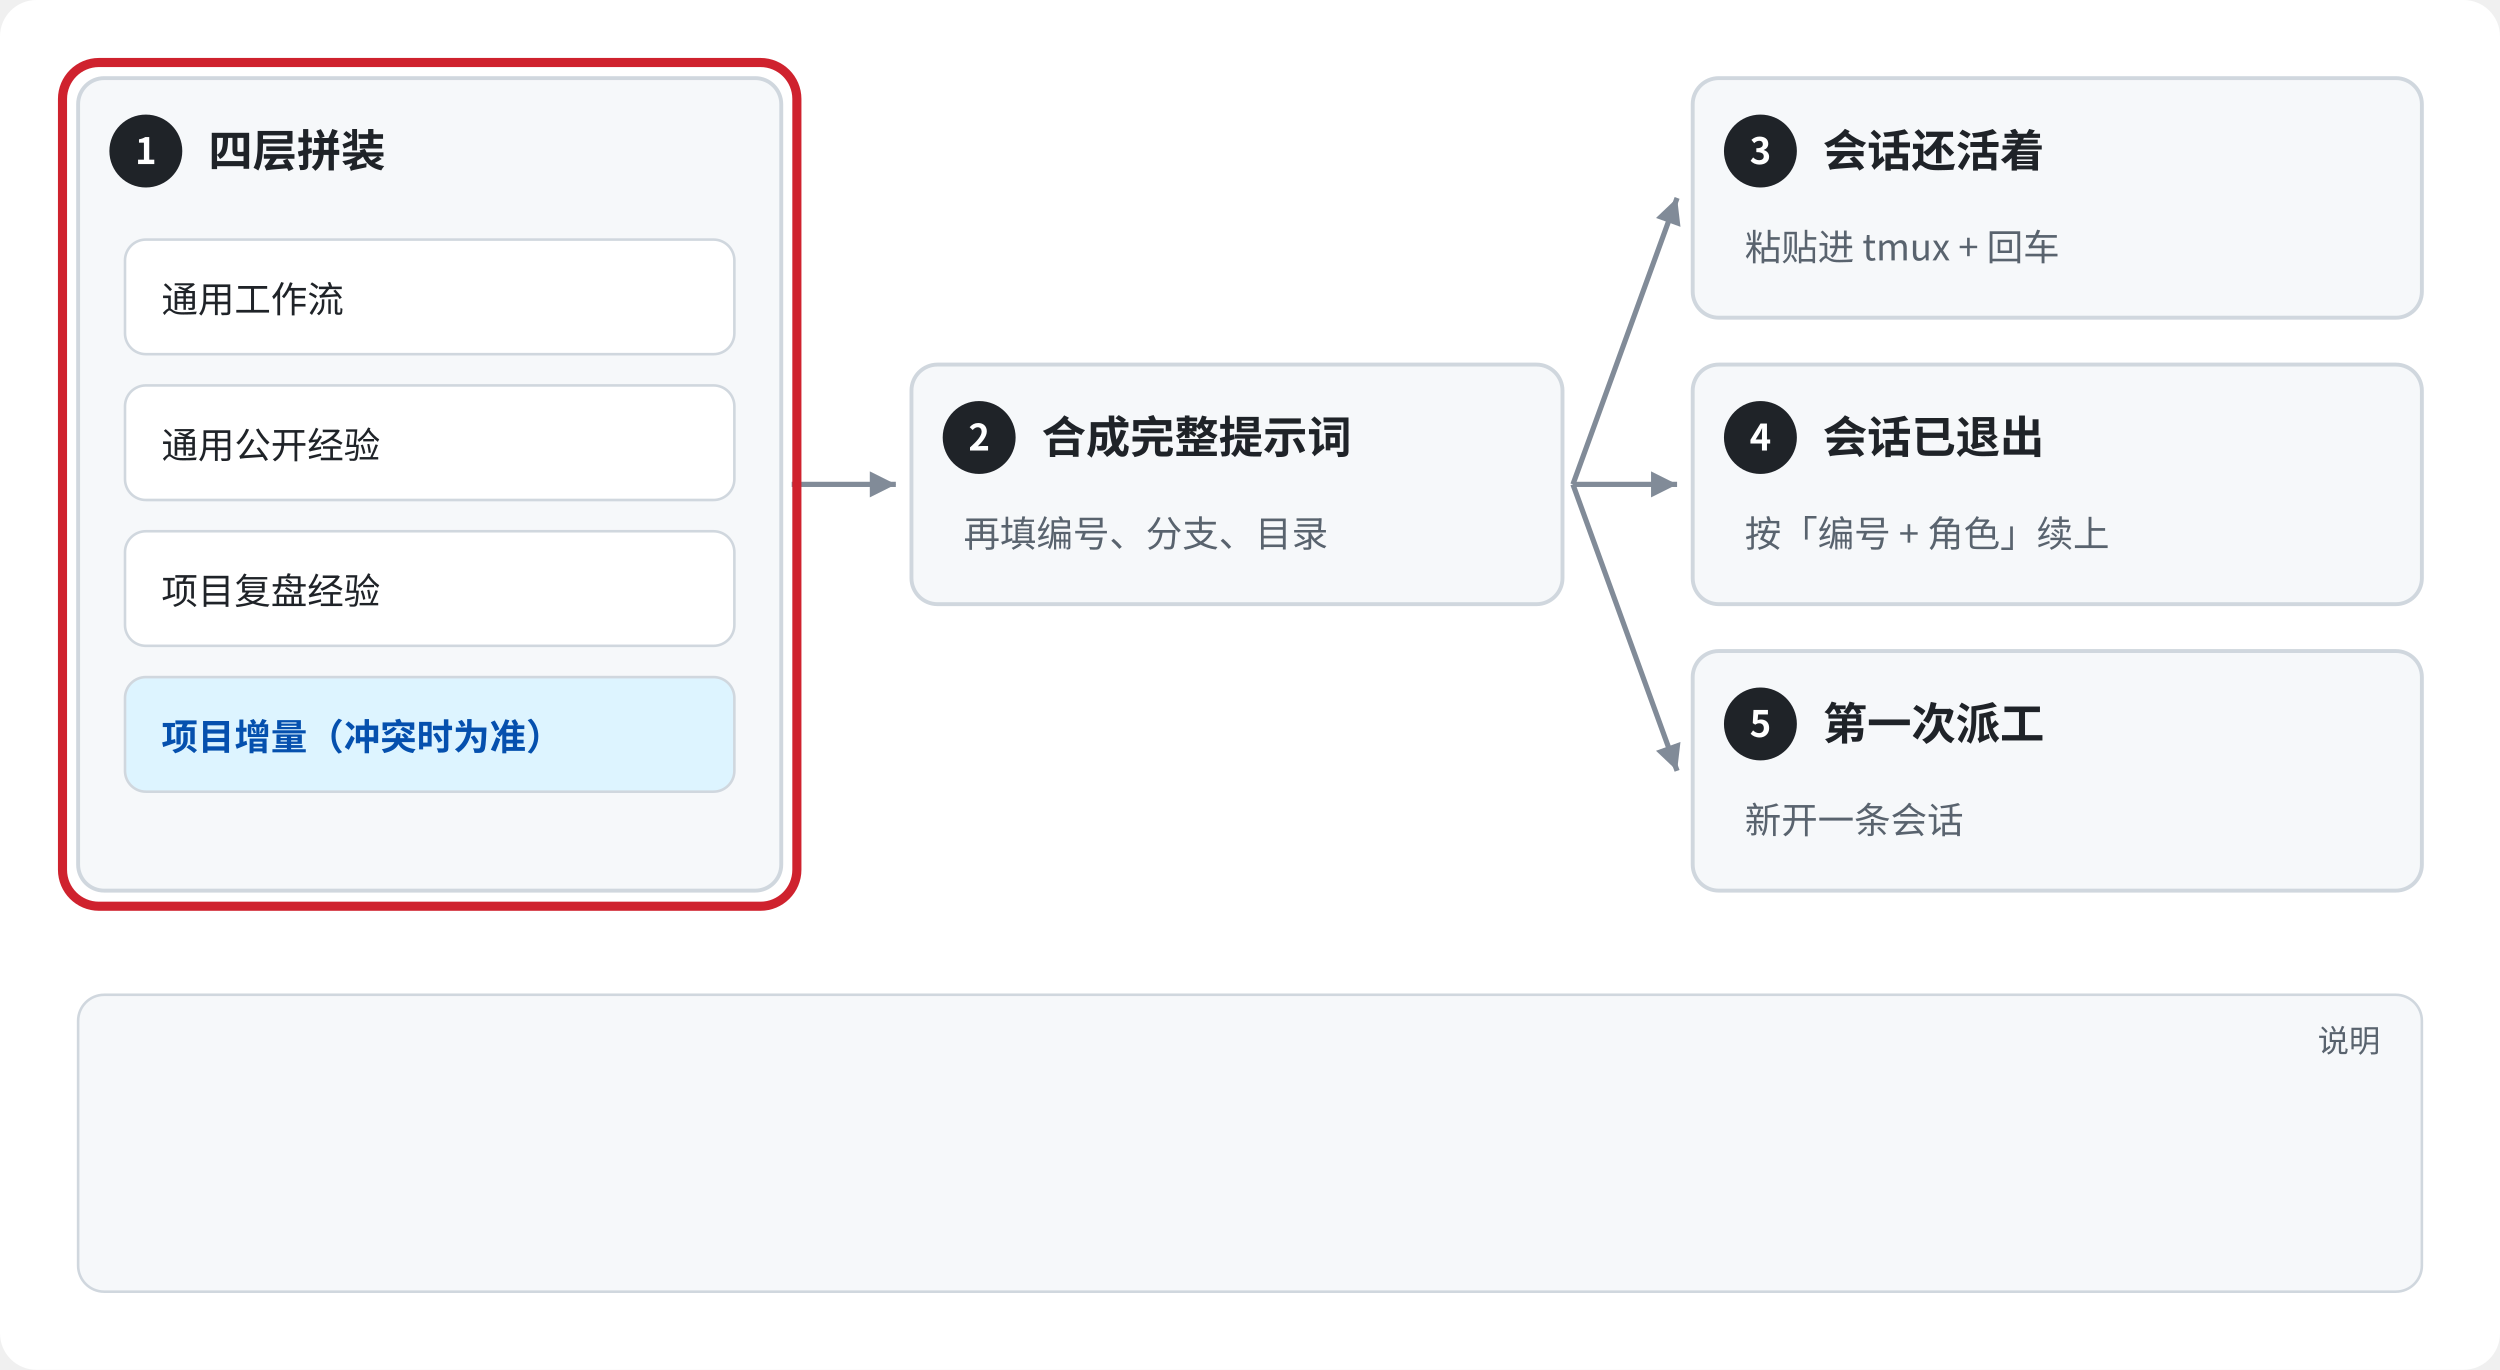
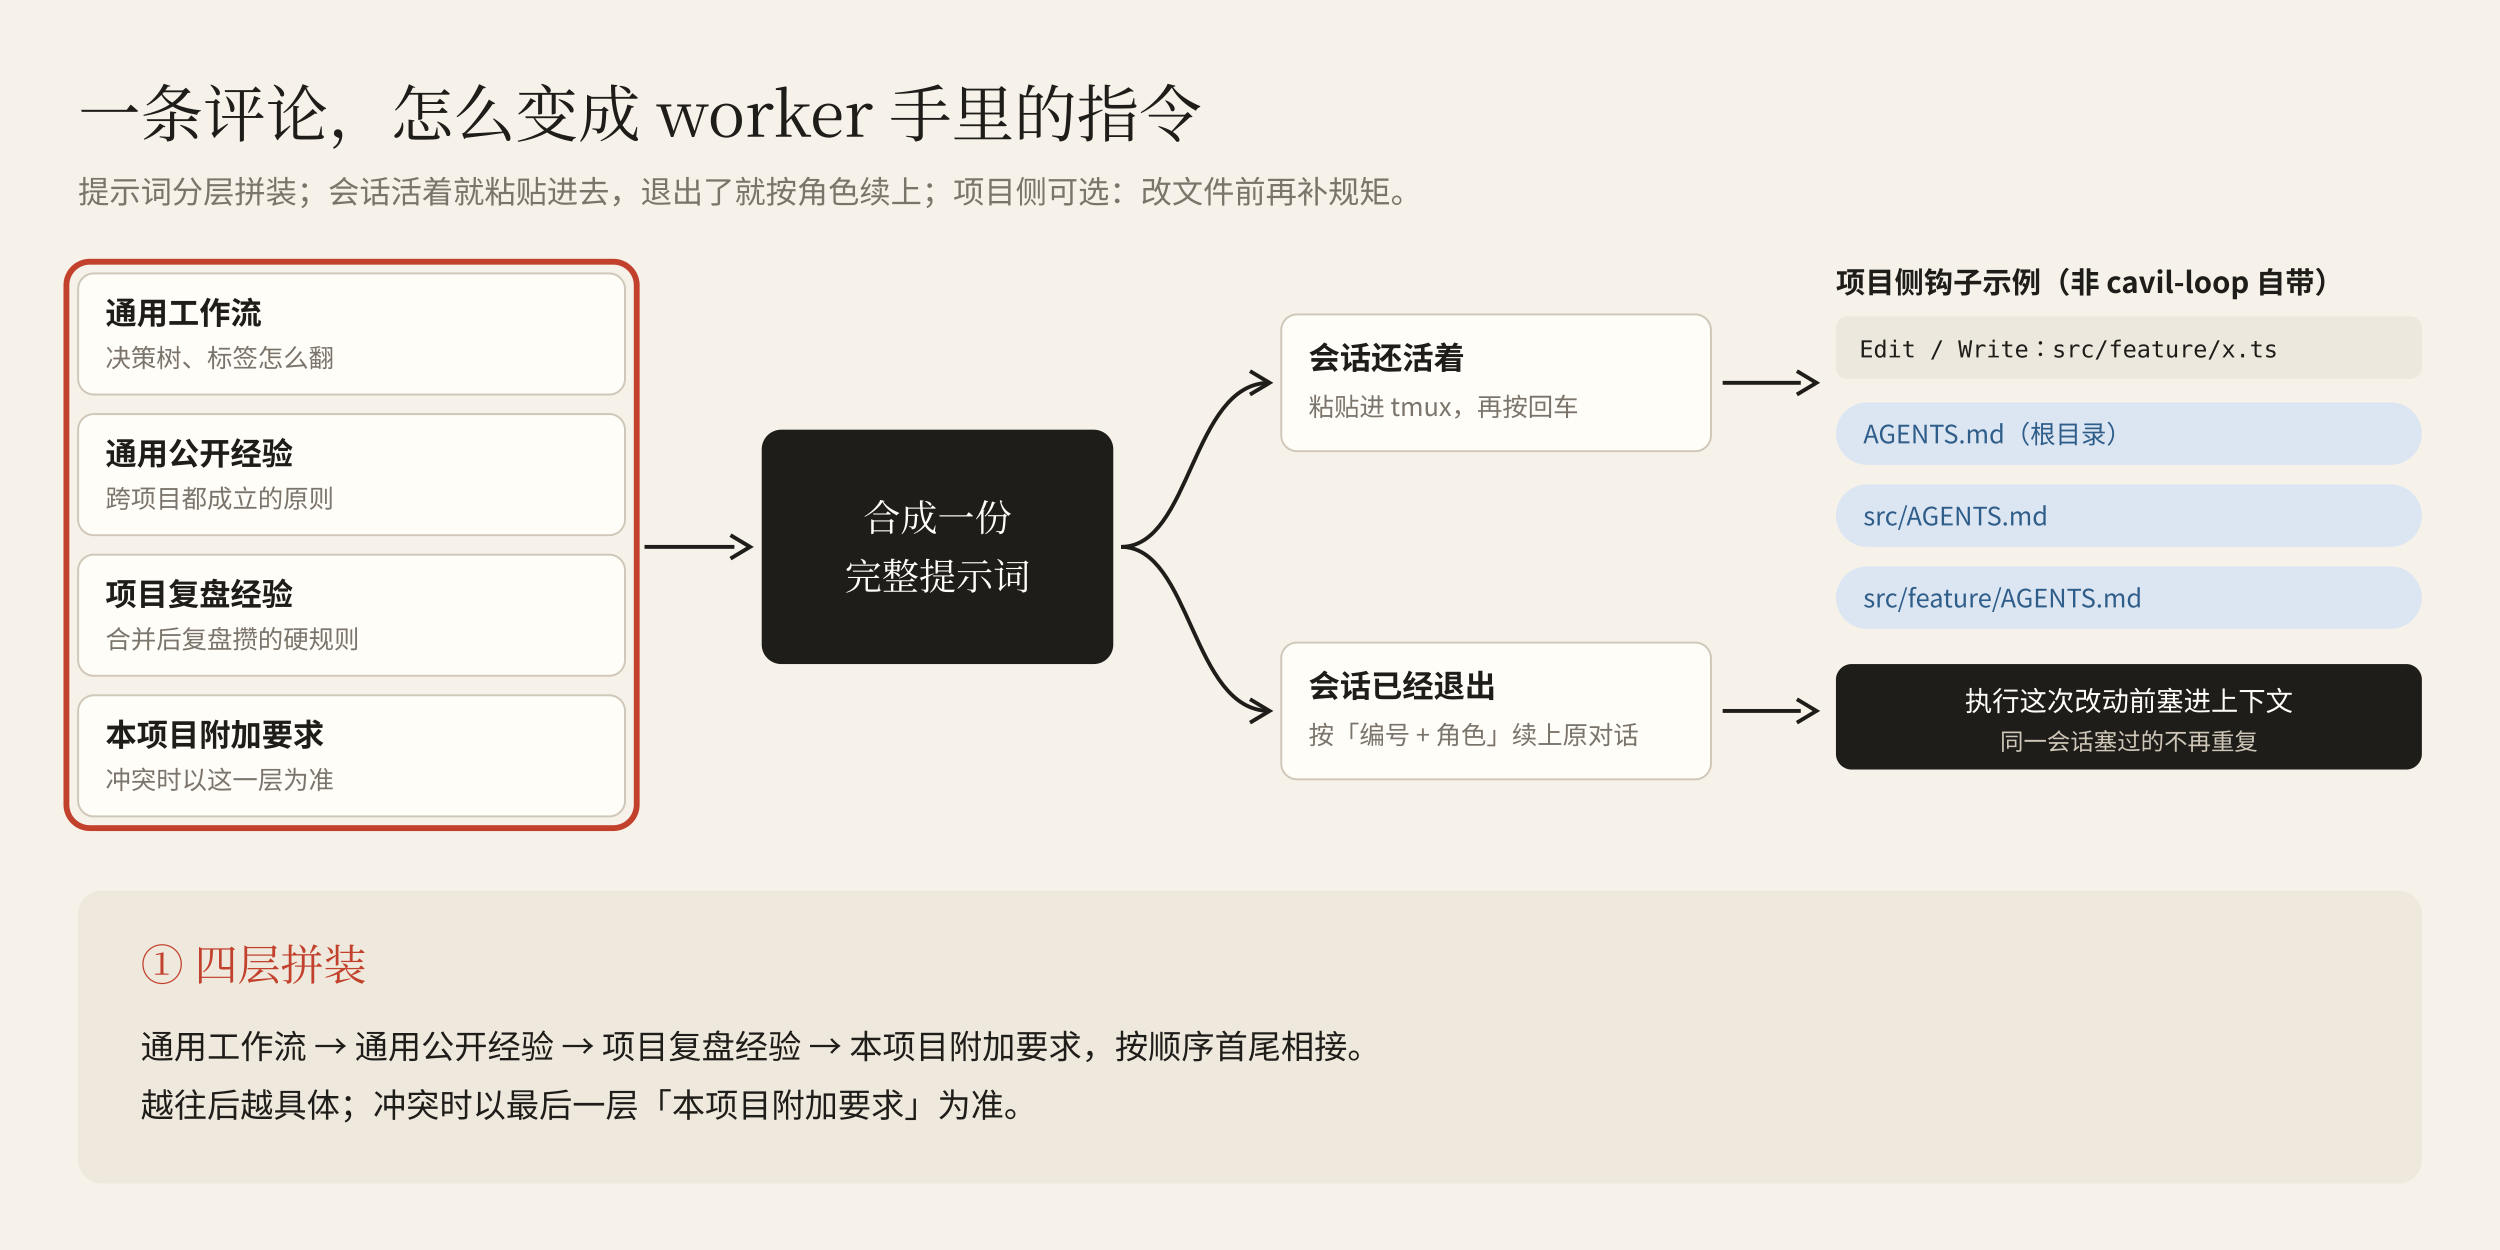
- <svg xmlns="http://www.w3.org/2000/svg" width="960" height="526" viewBox="0 0 960 526" role="img">
-   <style>text{font-family:-apple-system, BlinkMacSystemFont, "Segoe UI", "PingFang SC", "Hiragino Sans GB", "Noto Sans CJK SC", "Microsoft YaHei", Helvetica, Arial, sans-serif} text.m{font-family:ui-monospace, SFMono-Regular, Menlo, Consolas, monospace}</style>
-   <rect x="0" y="0" width="960" height="526" rx="14" fill="#ffffff" />
-   <line x1="304" y1="186.0" x2="344" y2="186.0" stroke="#818b98" stroke-width="2" />
-   <polygon points="344,186 334.0,191.0 334.0,181.0" fill="#818b98" />
-   <line x1="604" y1="186.0" x2="644" y2="76.0" stroke="#818b98" stroke-width="2" />
-   <polygon points="644,76 645.3,87.1 635.9,83.7" fill="#818b98" />
-   <line x1="604" y1="186.0" x2="644" y2="186.0" stroke="#818b98" stroke-width="2" />
-   <polygon points="644,186 634.0,191.0 634.0,181.0" fill="#818b98" />
-   <line x1="604" y1="186.0" x2="644" y2="296.0" stroke="#818b98" stroke-width="2" />
-   <polygon points="644,296 635.9,288.3 645.3,284.9" fill="#818b98" />
-   <g class="card">
-     <rect x="30" y="30" width="270" height="312" rx="10" fill="#f6f8fa" stroke="#d0d7de" stroke-width="1.5" />
-     <circle cx="56" cy="58" r="14" fill="#1f2328" />
-     <text x="56" y="63" font-size="14" font-weight="bold" fill="#ffffff" text-anchor="middle">1</text>
-     <text x="80" y="64" font-size="17" font-weight="bold" fill="#1f2328" text-anchor="start">四层拼装</text>
-     <rect x="48" y="92" width="234" height="44" rx="8" fill="#ffffff" stroke="#d0d7de" stroke-width="1" />
-     <text x="62" y="120" font-size="14" font-weight="normal" fill="#1f2328" text-anchor="start">通用工作流</text>
-     <rect x="48" y="148" width="234" height="44" rx="8" fill="#ffffff" stroke="#d0d7de" stroke-width="1" />
-     <text x="62" y="176" font-size="14" font-weight="normal" fill="#1f2328" text-anchor="start">通用公开经验</text>
-     <rect x="48" y="204" width="234" height="44" rx="8" fill="#ffffff" stroke="#d0d7de" stroke-width="1" />
-     <text x="62" y="232" font-size="14" font-weight="normal" fill="#1f2328" text-anchor="start">项目复盘经验</text>
-     <rect x="48" y="260" width="234" height="44" rx="8" fill="#ddf4ff" stroke="#d0d7de" stroke-width="1" />
-     <text x="62" y="288" font-size="14" font-weight="bold" fill="#0550ae" text-anchor="start">项目增量（冲突时为准）</text>
+ <svg xmlns="http://www.w3.org/2000/svg" viewBox="0 0 1280 640" width="1280" height="640" role="img">
+   <rect width="1280" height="640" fill="#F6F2EA" />
+   <text x="40" y="70" font-family="Georgia, 'Noto Serif CJK SC', 'Songti SC', serif" font-size="32" font-weight="400" fill="#1F1D1A" text-anchor="start">一条评论，怎么变成 worker 手里的指令</text>
+   <text x="40" y="104" font-family="system-ui, 'PingFang SC', 'Noto Sans CJK SC', sans-serif" font-size="16" font-weight="400" fill="#7A746A" text-anchor="start">提示词分层拼装；会话活着就粘贴进去，退出了就按角色续上；项目侧可选：改文件前再补规矩。</text>
+   <g class="card s1" transform="translate(40 140)">
+     <rect width="280" height="62" rx="8" fill="#FFFDF8" stroke="#CFC7B8" />
+     <text x="14" y="26" font-family="system-ui, 'PingFang SC', 'Noto Sans CJK SC', sans-serif" font-size="16" font-weight="600" fill="#1F1D1A" text-anchor="start">通用工作流</text>
+     <text x="14" y="48" font-family="system-ui, 'PingFang SC', 'Noto Sans CJK SC', sans-serif" font-size="13" font-weight="400" fill="#7A746A" text-anchor="start">决策树、标签怎么翻</text>
  </g>
-   <g class="card">
-     <rect x="350" y="140" width="250" height="92" rx="10" fill="#f6f8fa" stroke="#d0d7de" stroke-width="1.5" />
-     <circle cx="376" cy="168" r="14" fill="#1f2328" />
-     <text x="376" y="173" font-size="14" font-weight="bold" fill="#ffffff" text-anchor="middle">2</text>
-     <text x="400" y="174" font-size="17" font-weight="bold" fill="#1f2328" text-anchor="start">合成完整提示词</text>
-     <text x="370" y="210" font-size="14" font-weight="normal" fill="#59636e" text-anchor="start">再填编号、分支、目录</text>
+   <g class="card s1" transform="translate(40 212)">
+     <rect width="280" height="62" rx="8" fill="#FFFDF8" stroke="#CFC7B8" />
+     <text x="14" y="26" font-family="system-ui, 'PingFang SC', 'Noto Sans CJK SC', sans-serif" font-size="16" font-weight="600" fill="#1F1D1A" text-anchor="start">通用公开经验</text>
+     <text x="14" y="48" font-family="system-ui, 'PingFang SC', 'Noto Sans CJK SC', sans-serif" font-size="13" font-weight="400" fill="#7A746A" text-anchor="start">跨项目都成立的原则</text>
  </g>
-   <g class="card">
-     <rect x="650" y="30" width="280" height="92" rx="10" fill="#f6f8fa" stroke="#d0d7de" stroke-width="1.5" />
-     <circle cx="676" cy="58" r="14" fill="#1f2328" />
-     <text x="676" y="63" font-size="14" font-weight="bold" fill="#ffffff" text-anchor="middle">3</text>
-     <text x="700" y="64" font-size="17" font-weight="bold" fill="#1f2328" text-anchor="start">会话还活着</text>
-     <text x="670" y="100" font-size="14" font-weight="normal" fill="#59636e" text-anchor="start">粘贴进 tmux + 回车</text>
+   <g class="card s1" transform="translate(40 284)">
+     <rect width="280" height="62" rx="8" fill="#FFFDF8" stroke="#CFC7B8" />
+     <text x="14" y="26" font-family="system-ui, 'PingFang SC', 'Noto Sans CJK SC', sans-serif" font-size="16" font-weight="600" fill="#1F1D1A" text-anchor="start">项目复盘经验</text>
+     <text x="14" y="48" font-family="system-ui, 'PingFang SC', 'Noto Sans CJK SC', sans-serif" font-size="13" font-weight="400" fill="#7A746A" text-anchor="start">合并后复盘攒的硬规则</text>
  </g>
-   <g class="card">
-     <rect x="650" y="140" width="280" height="92" rx="10" fill="#f6f8fa" stroke="#d0d7de" stroke-width="1.5" />
-     <circle cx="676" cy="168" r="14" fill="#1f2328" />
-     <text x="676" y="173" font-size="14" font-weight="bold" fill="#ffffff" text-anchor="middle">4</text>
-     <text x="700" y="174" font-size="17" font-weight="bold" fill="#1f2328" text-anchor="start">会话已退出</text>
-     <text x="670" y="210" font-size="14" font-weight="normal" fill="#59636e" text-anchor="start">按「编号 + 角色」续上</text>
+   <g class="card s1" transform="translate(40 356)">
+     <rect width="280" height="62" rx="8" fill="#FFFDF8" stroke="#CFC7B8" />
+     <text x="14" y="26" font-family="system-ui, 'PingFang SC', 'Noto Sans CJK SC', sans-serif" font-size="16" font-weight="600" fill="#1F1D1A" text-anchor="start">本项目附加要求</text>
+     <text x="14" y="48" font-family="system-ui, 'PingFang SC', 'Noto Sans CJK SC', sans-serif" font-size="13" font-weight="400" fill="#7A746A" text-anchor="start">冲突时以这一层为准</text>
  </g>
-   <g class="card">
-     <rect x="650" y="250" width="280" height="92" rx="10" fill="#f6f8fa" stroke="#d0d7de" stroke-width="1.5" />
-     <circle cx="676" cy="278" r="14" fill="#1f2328" />
-     <text x="676" y="283" font-size="14" font-weight="bold" fill="#ffffff" text-anchor="middle">5</text>
-     <text x="700" y="284" font-size="17" font-weight="bold" fill="#1f2328" text-anchor="start">第一次派工</text>
-     <text x="670" y="320" font-size="14" font-weight="normal" fill="#59636e" text-anchor="start">新开一条会话</text>
+   <line x1="330" y1="280" x2="376" y2="280" stroke="#1F1D1A" stroke-width="2" />
+   <path d="M374,286 L384,280 L374,274" fill="none" stroke="#1F1D1A" stroke-width="2" />
+   <g class="card s2" transform="translate(390 220)">
+     <rect width="180" height="120" rx="10" fill="#1F1D1A" />
+     <text x="90" y="52" font-family="Georgia, 'Noto Serif CJK SC', 'Songti SC', serif" font-size="19" font-weight="400" fill="#FFFDF8" text-anchor="middle">合成一份</text>
+     <text x="90" y="82" font-family="Georgia, 'Noto Serif CJK SC', 'Songti SC', serif" font-size="19" font-weight="400" fill="#FFFDF8" text-anchor="middle">完整提示词</text>
  </g>
-   <rect x="30" y="382" width="900" height="114" rx="10" fill="#f6f8fa" stroke="#d0d7de" stroke-width="1" />
-   <text x="914" y="404" font-size="12" font-weight="normal" fill="#59636e" text-anchor="end">说明</text>
-   <g class="cap" opacity="0">
-     <animate attributeName="opacity" dur="17.5s" repeatCount="indefinite" calcMode="discrete" keyTimes="0;0.014;0.186" values="0;1;0" />
-     <text x="54" y="416" font-size="16" font-weight="bold" fill="#1f2328" text-anchor="start">1. 四层拼装</text>
-     <text x="54" y="442" font-size="15" font-weight="normal" fill="#1f2328" text-anchor="start">按顺序叠四层：cavil-loop 自带的通用工作流和通用公开经验，项目自己的复盘经验和增量要求。</text>
-     <text x="54" y="466" font-size="15" font-weight="normal" fill="#1f2328" text-anchor="start">冲突时以最后一层「项目增量」为准；项目也可以整份替换第一层。</text>
+   <path d="M574,280 C610,280 610,196 650,196" fill="none" stroke="#1F1D1A" stroke-width="2" />
+   <path d="M640,190 L650,196 L640,202" fill="none" stroke="#1F1D1A" stroke-width="2" />
+   <path d="M574,280 C610,280 610,364 650,364" fill="none" stroke="#1F1D1A" stroke-width="2" />
+   <path d="M640,358 L650,364 L640,370" fill="none" stroke="#1F1D1A" stroke-width="2" />
+   <g class="card s3" transform="translate(656 161)">
+     <rect width="220" height="70" rx="8" fill="#FFFDF8" stroke="#CFC7B8" />
+     <text x="14" y="28" font-family="system-ui, 'PingFang SC', 'Noto Sans CJK SC', sans-serif" font-size="16" font-weight="600" fill="#1F1D1A" text-anchor="start">会话还活着</text>
+     <text x="14" y="52" font-family="system-ui, 'PingFang SC', 'Noto Sans CJK SC', sans-serif" font-size="13" font-weight="400" fill="#7A746A" text-anchor="start">粘贴进 tmux，再按回车</text>
  </g>
-   <g class="cap" opacity="0">
-     <animate attributeName="opacity" dur="17.5s" repeatCount="indefinite" calcMode="discrete" keyTimes="0;0.214;0.386" values="0;1;0" />
-     <text x="54" y="416" font-size="16" font-weight="bold" fill="#1f2328" text-anchor="start">2. 合成完整提示词</text>
-     <text x="54" y="442" font-size="15" font-weight="normal" fill="#1f2328" text-anchor="start">拼成一份完整提示词，再填上编号、分支、工作目录等。</text>
-     <text x="54" y="466" font-size="15" font-weight="normal" fill="#1f2328" text-anchor="start">评论原文不拼进来：worker 自己去 GitHub 读，并且只当数据看，不当指令。</text>
+   <line x1="882" y1="196" x2="922" y2="196" stroke="#1F1D1A" stroke-width="2" />
+   <path d="M920,202 L930,196 L920,190" fill="none" stroke="#1F1D1A" stroke-width="2" />
+   <g class="card s4" transform="translate(656 329)">
+     <rect width="220" height="70" rx="8" fill="#FFFDF8" stroke="#CFC7B8" />
+     <text x="14" y="28" font-family="system-ui, 'PingFang SC', 'Noto Sans CJK SC', sans-serif" font-size="16" font-weight="600" fill="#1F1D1A" text-anchor="start">会话已经退出</text>
+     <text x="14" y="52" font-family="system-ui, 'PingFang SC', 'Noto Sans CJK SC', sans-serif" font-size="13" font-weight="400" fill="#7A746A" text-anchor="start">按「编号 + 角色」续上原对话</text>
  </g>
-   <g class="cap" opacity="0">
-     <animate attributeName="opacity" dur="17.5s" repeatCount="indefinite" calcMode="discrete" keyTimes="0;0.414;0.586" values="0;1;0" />
-     <text x="54" y="416" font-size="16" font-weight="bold" fill="#1f2328" text-anchor="start">3. 会话还活着</text>
-     <text x="54" y="442" font-size="15" font-weight="normal" fill="#1f2328" text-anchor="start">worker 的 tmux 会话还在：把提示词粘贴进去再回车，接着原来的上下文干。</text>
-     <text x="54" y="466" font-size="15" font-weight="normal" fill="#1f2328" text-anchor="start">复审派工不会粘进写代码的那个会话。</text>
+   <line x1="882" y1="364" x2="922" y2="364" stroke="#1F1D1A" stroke-width="2" />
+   <path d="M920,370 L930,364 L920,358" fill="none" stroke="#1F1D1A" stroke-width="2" />
+   <text x="940" y="150" font-family="system-ui, 'PingFang SC', 'Noto Sans CJK SC', sans-serif" font-size="15" font-weight="600" fill="#1F1D1A" text-anchor="start">项目侧钩子示例（非 cavil-loop 自带）</text>
+   <g class="card s5" transform="translate(940 162)">
+     <rect width="300" height="32" rx="6" fill="#EDE8DE" />
+     <text x="12" y="21" font-family="ui-monospace, Menlo, monospace" font-size="12" font-weight="400" fill="#1F1D1A" text-anchor="start">Edit / Write：src/feature/x.ts</text>
  </g>
-   <g class="cap" opacity="0">
-     <animate attributeName="opacity" dur="17.5s" repeatCount="indefinite" calcMode="discrete" keyTimes="0;0.614;0.786" values="0;1;0" />
-     <text x="54" y="416" font-size="16" font-weight="bold" fill="#1f2328" text-anchor="start">4. 会话已退出</text>
-     <text x="54" y="442" font-size="15" font-weight="normal" fill="#1f2328" text-anchor="start">会话退出了但有记录：按「编号 + 角色」续上原来那条对话。</text>
-     <text x="54" y="466" font-size="15" font-weight="normal" fill="#1f2328" text-anchor="start">写代码和复审各续各的，互不串台。</text>
+   <g class="card s5" transform="translate(940 206)">
+     <rect width="300" height="32" rx="16" fill="#DCE6F2" />
+     <text x="14" y="21" font-family="system-ui, 'PingFang SC', 'Noto Sans CJK SC', sans-serif" font-size="13" font-weight="400" fill="#2F5D8A" text-anchor="start">AGENTS.md（根目录）</text>
  </g>
-   <g class="cap" opacity="0">
-     <animate attributeName="opacity" dur="17.5s" repeatCount="indefinite" calcMode="discrete" keyTimes="0;0.814;0.986" values="0;1;0" />
-     <text x="54" y="416" font-size="16" font-weight="bold" fill="#1f2328" text-anchor="start">5. 第一次派工</text>
-     <text x="54" y="442" font-size="15" font-weight="normal" fill="#1f2328" text-anchor="start">没有可续的对话（或续上后立刻退出）：新开一条会话，</text>
-     <text x="54" y="466" font-size="15" font-weight="normal" fill="#1f2328" text-anchor="start">提示词作为启动参数直接传进去。</text>
+   <g class="card s5" transform="translate(940 248)">
+     <rect width="300" height="32" rx="16" fill="#DCE6F2" />
+     <text x="14" y="21" font-family="system-ui, 'PingFang SC', 'Noto Sans CJK SC', sans-serif" font-size="13" font-weight="400" fill="#2F5D8A" text-anchor="start">src/AGENTS.md</text>
  </g>
-   <rect class="focus" x="24" y="24" width="282" height="324" rx="14" fill="none" stroke="#cf222e" stroke-width="3.5">
-     <animate attributeName="x" dur="17.5s" repeatCount="indefinite" calcMode="discrete" keyTimes="0;0.2;0.4;0.6;0.8" values="24;344;644;644;644" />
-     <animate attributeName="y" dur="17.5s" repeatCount="indefinite" calcMode="discrete" keyTimes="0;0.2;0.4;0.6;0.8" values="24;134;24;134;244" />
-     <animate attributeName="width" dur="17.5s" repeatCount="indefinite" calcMode="discrete" keyTimes="0;0.2;0.4;0.6;0.8" values="282;262;292;292;292" />
-     <animate attributeName="height" dur="17.5s" repeatCount="indefinite" calcMode="discrete" keyTimes="0;0.2;0.4;0.6;0.8" values="324;104;104;104;104" />
+   <g class="card s5" transform="translate(940 290)">
+     <rect width="300" height="32" rx="16" fill="#DCE6F2" />
+     <text x="14" y="21" font-family="system-ui, 'PingFang SC', 'Noto Sans CJK SC', sans-serif" font-size="13" font-weight="400" fill="#2F5D8A" text-anchor="start">src/feature/AGENTS.md</text>
+   </g>
+   <g class="card s6" transform="translate(940 340)">
+     <rect width="300" height="54" rx="8" fill="#1F1D1A" />
+     <text x="150" y="24" font-family="system-ui, 'PingFang SC', 'Noto Sans CJK SC', sans-serif" font-size="14" font-weight="400" fill="#FFFDF8" text-anchor="middle">执行这次改动前塞进上下文</text>
+     <text x="150" y="44" font-family="system-ui, 'PingFang SC', 'Noto Sans CJK SC', sans-serif" font-size="12" font-weight="400" fill="#CFC7B8" text-anchor="middle">同一会话塞过的不再重复</text>
+   </g>
+   <rect class="focus" x="34" y="134" width="292" height="290" rx="12" fill="none" stroke="#C2412D" stroke-width="3">
+     <animate attributeName="x" values="34;34;384;384;650;650;650;650;934;934;934;934;34" keyTimes="0;0.146;0.167;0.312;0.333;0.479;0.5;0.646;0.667;0.812;0.833;0.979;1" keySplines="0.42 0 0.58 1;0.42 0 0.58 1;0.42 0 0.58 1;0.42 0 0.58 1;0.42 0 0.58 1;0.42 0 0.58 1;0.42 0 0.58 1;0.42 0 0.58 1;0.42 0 0.58 1;0.42 0 0.58 1;0.42 0 0.58 1;0.42 0 0.58 1" dur="24s" begin="0s" repeatCount="indefinite" calcMode="spline" />
+     <animate attributeName="y" values="134;134;214;214;155;155;323;323;156;156;334;334;134" keyTimes="0;0.146;0.167;0.312;0.333;0.479;0.5;0.646;0.667;0.812;0.833;0.979;1" keySplines="0.42 0 0.58 1;0.42 0 0.58 1;0.42 0 0.58 1;0.42 0 0.58 1;0.42 0 0.58 1;0.42 0 0.58 1;0.42 0 0.58 1;0.42 0 0.58 1;0.42 0 0.58 1;0.42 0 0.58 1;0.42 0 0.58 1;0.42 0 0.58 1" dur="24s" begin="0s" repeatCount="indefinite" calcMode="spline" />
+     <animate attributeName="width" values="292;292;192;192;232;232;232;232;312;312;312;312;292" keyTimes="0;0.146;0.167;0.312;0.333;0.479;0.5;0.646;0.667;0.812;0.833;0.979;1" keySplines="0.42 0 0.58 1;0.42 0 0.58 1;0.42 0 0.58 1;0.42 0 0.58 1;0.42 0 0.58 1;0.42 0 0.58 1;0.42 0 0.58 1;0.42 0 0.58 1;0.42 0 0.58 1;0.42 0 0.58 1;0.42 0 0.58 1;0.42 0 0.58 1" dur="24s" begin="0s" repeatCount="indefinite" calcMode="spline" />
+     <animate attributeName="height" values="290;290;132;132;82;82;82;82;170;170;66;66;290" keyTimes="0;0.146;0.167;0.312;0.333;0.479;0.5;0.646;0.667;0.812;0.833;0.979;1" keySplines="0.42 0 0.58 1;0.42 0 0.58 1;0.42 0 0.58 1;0.42 0 0.58 1;0.42 0 0.58 1;0.42 0 0.58 1;0.42 0 0.58 1;0.42 0 0.58 1;0.42 0 0.58 1;0.42 0 0.58 1;0.42 0 0.58 1;0.42 0 0.58 1" dur="24s" begin="0s" repeatCount="indefinite" calcMode="spline" />
  </rect>
+   <rect x="40" y="456" width="1200" height="150" rx="12" fill="#EFE9DD" />
+   <g class="cap" transform="translate(72 502)" opacity="1">
+     <animate attributeName="opacity" values="1;1;0;0" keyTimes="0;0.146;0.156;1" keySplines="0.42 0 0.58 1;0.42 0 0.58 1;0.42 0 0.58 1" dur="24s" begin="0s" repeatCount="indefinite" calcMode="spline" />
+     <text x="0" y="0" font-family="Georgia, 'Noto Serif CJK SC', 'Songti SC', serif" font-size="22" font-weight="400" fill="#C2412D" text-anchor="start">① 四层拼装</text>
+     <text x="0" y="40" font-family="system-ui, 'PingFang SC', 'Noto Sans CJK SC', sans-serif" font-size="17" font-weight="400" fill="#1F1D1A" text-anchor="start">通用工作流 → 通用公开经验 → 项目复盘经验 → 本项目附加要求，按顺序首尾相接。</text>
+     <text x="0" y="70" font-family="system-ui, 'PingFang SC', 'Noto Sans CJK SC', sans-serif" font-size="17" font-weight="400" fill="#1F1D1A" text-anchor="start">越往后越具体；冲突时以最后一层「本项目附加要求」为准。</text>
+   </g>
+   <g class="cap" transform="translate(72 502)" opacity="0">
+     <animate attributeName="opacity" values="0;0;1;1;0;0" keyTimes="0;0.167;0.177;0.312;0.323;1" keySplines="0.42 0 0.58 1;0.42 0 0.58 1;0.42 0 0.58 1;0.42 0 0.58 1;0.42 0 0.58 1" dur="24s" begin="0s" repeatCount="indefinite" calcMode="spline" />
+     <text x="0" y="0" font-family="Georgia, 'Noto Serif CJK SC', 'Songti SC', serif" font-size="22" font-weight="400" fill="#C2412D" text-anchor="start">② 合成一份完整提示词</text>
+     <text x="0" y="40" font-family="system-ui, 'PingFang SC', 'Noto Sans CJK SC', sans-serif" font-size="17" font-weight="400" fill="#1F1D1A" text-anchor="start">再填上这条 issue / PR 的编号、分支、工作目录，</text>
+     <text x="0" y="70" font-family="system-ui, 'PingFang SC', 'Noto Sans CJK SC', sans-serif" font-size="17" font-weight="400" fill="#1F1D1A" text-anchor="start">就是 worker 这一轮拿到的全部指令。评论原文只当数据，不当指令。</text>
+   </g>
+   <g class="cap" transform="translate(72 502)" opacity="0">
+     <animate attributeName="opacity" values="0;0;1;1;0;0" keyTimes="0;0.333;0.344;0.479;0.49;1" keySplines="0.42 0 0.58 1;0.42 0 0.58 1;0.42 0 0.58 1;0.42 0 0.58 1;0.42 0 0.58 1" dur="24s" begin="0s" repeatCount="indefinite" calcMode="spline" />
+     <text x="0" y="0" font-family="Georgia, 'Noto Serif CJK SC', 'Songti SC', serif" font-size="22" font-weight="400" fill="#C2412D" text-anchor="start">③ 会话还活着：直接粘贴</text>
+     <text x="0" y="40" font-family="system-ui, 'PingFang SC', 'Noto Sans CJK SC', sans-serif" font-size="17" font-weight="400" fill="#1F1D1A" text-anchor="start">这个编号的 tmux 会话还在，就把提示词整段粘贴进去，再按一次回车提交。</text>
+     <text x="0" y="70" font-family="system-ui, 'PingFang SC', 'Noto Sans CJK SC', sans-serif" font-size="17" font-weight="400" fill="#1F1D1A" text-anchor="start">模型沿用原来的对话，前面干过什么都还记得。</text>
+   </g>
+   <g class="cap" transform="translate(72 502)" opacity="0">
+     <animate attributeName="opacity" values="0;0;1;1;0;0" keyTimes="0;0.5;0.51;0.646;0.656;1" keySplines="0.42 0 0.58 1;0.42 0 0.58 1;0.42 0 0.58 1;0.42 0 0.58 1;0.42 0 0.58 1" dur="24s" begin="0s" repeatCount="indefinite" calcMode="spline" />
+     <text x="0" y="0" font-family="Georgia, 'Noto Serif CJK SC', 'Songti SC', serif" font-size="22" font-weight="400" fill="#C2412D" text-anchor="start">④ 会话已经退出：按角色续上</text>
+     <text x="0" y="40" font-family="system-ui, 'PingFang SC', 'Noto Sans CJK SC', sans-serif" font-size="17" font-weight="400" fill="#1F1D1A" text-anchor="start">按「编号 + 角色」找回原来那条对话续上，找不到才全新开一条。</text>
+     <text x="0" y="70" font-family="system-ui, 'PingFang SC', 'Noto Sans CJK SC', sans-serif" font-size="17" font-weight="400" fill="#1F1D1A" text-anchor="start">写代码的和复审的各记各的，复审不会续到写代码那条，保证复审独立。</text>
+   </g>
+   <g class="cap" transform="translate(72 502)" opacity="0">
+     <animate attributeName="opacity" values="0;0;1;1;0;0" keyTimes="0;0.667;0.677;0.812;0.823;1" keySplines="0.42 0 0.58 1;0.42 0 0.58 1;0.42 0 0.58 1;0.42 0 0.58 1;0.42 0 0.58 1" dur="24s" begin="0s" repeatCount="indefinite" calcMode="spline" />
+     <text x="0" y="0" font-family="Georgia, 'Noto Serif CJK SC', 'Songti SC', serif" font-size="22" font-weight="400" fill="#C2412D" text-anchor="start">⑤ 项目侧钩子（示例，非 cavil-loop 自带）：沿路径找规矩文件</text>
+     <text x="0" y="40" font-family="system-ui, 'PingFang SC', 'Noto Sans CJK SC', sans-serif" font-size="17" font-weight="400" fill="#1F1D1A" text-anchor="start">worker 用 Edit / Write 改某个文件前，钩子从该文件所在目录一路往上找 AGENTS.md，</text>
+     <text x="0" y="70" font-family="system-ui, 'PingFang SC', 'Noto Sans CJK SC', sans-serif" font-size="17" font-weight="400" fill="#1F1D1A" text-anchor="start">只挑本会话还没塞过的。用 Bash 改文件不触发；codex 复审也不走这个钩子。</text>
+   </g>
+   <g class="cap" transform="translate(72 502)" opacity="0">
+     <animate attributeName="opacity" values="0;0;1;1;0;0" keyTimes="0;0.833;0.844;0.979;0.99;1" keySplines="0.42 0 0.58 1;0.42 0 0.58 1;0.42 0 0.58 1;0.42 0 0.58 1;0.42 0 0.58 1" dur="24s" begin="0s" repeatCount="indefinite" calcMode="spline" />
+     <text x="0" y="0" font-family="Georgia, 'Noto Serif CJK SC', 'Songti SC', serif" font-size="22" font-weight="400" fill="#C2412D" text-anchor="start">⑥ 项目侧钩子（示例）：改动执行前就塞进上下文</text>
+     <text x="0" y="40" font-family="system-ui, 'PingFang SC', 'Noto Sans CJK SC', sans-serif" font-size="17" font-weight="400" fill="#1F1D1A" text-anchor="start">找到的规矩文件在这次改动执行之前就交给模型，不用等下一轮。</text>
+     <text x="0" y="70" font-family="system-ui, 'PingFang SC', 'Noto Sans CJK SC', sans-serif" font-size="17" font-weight="400" fill="#1F1D1A" text-anchor="start">同一会话里塞过的不再重复，避免把上下文撑大。</text>
+   </g>
</svg>
